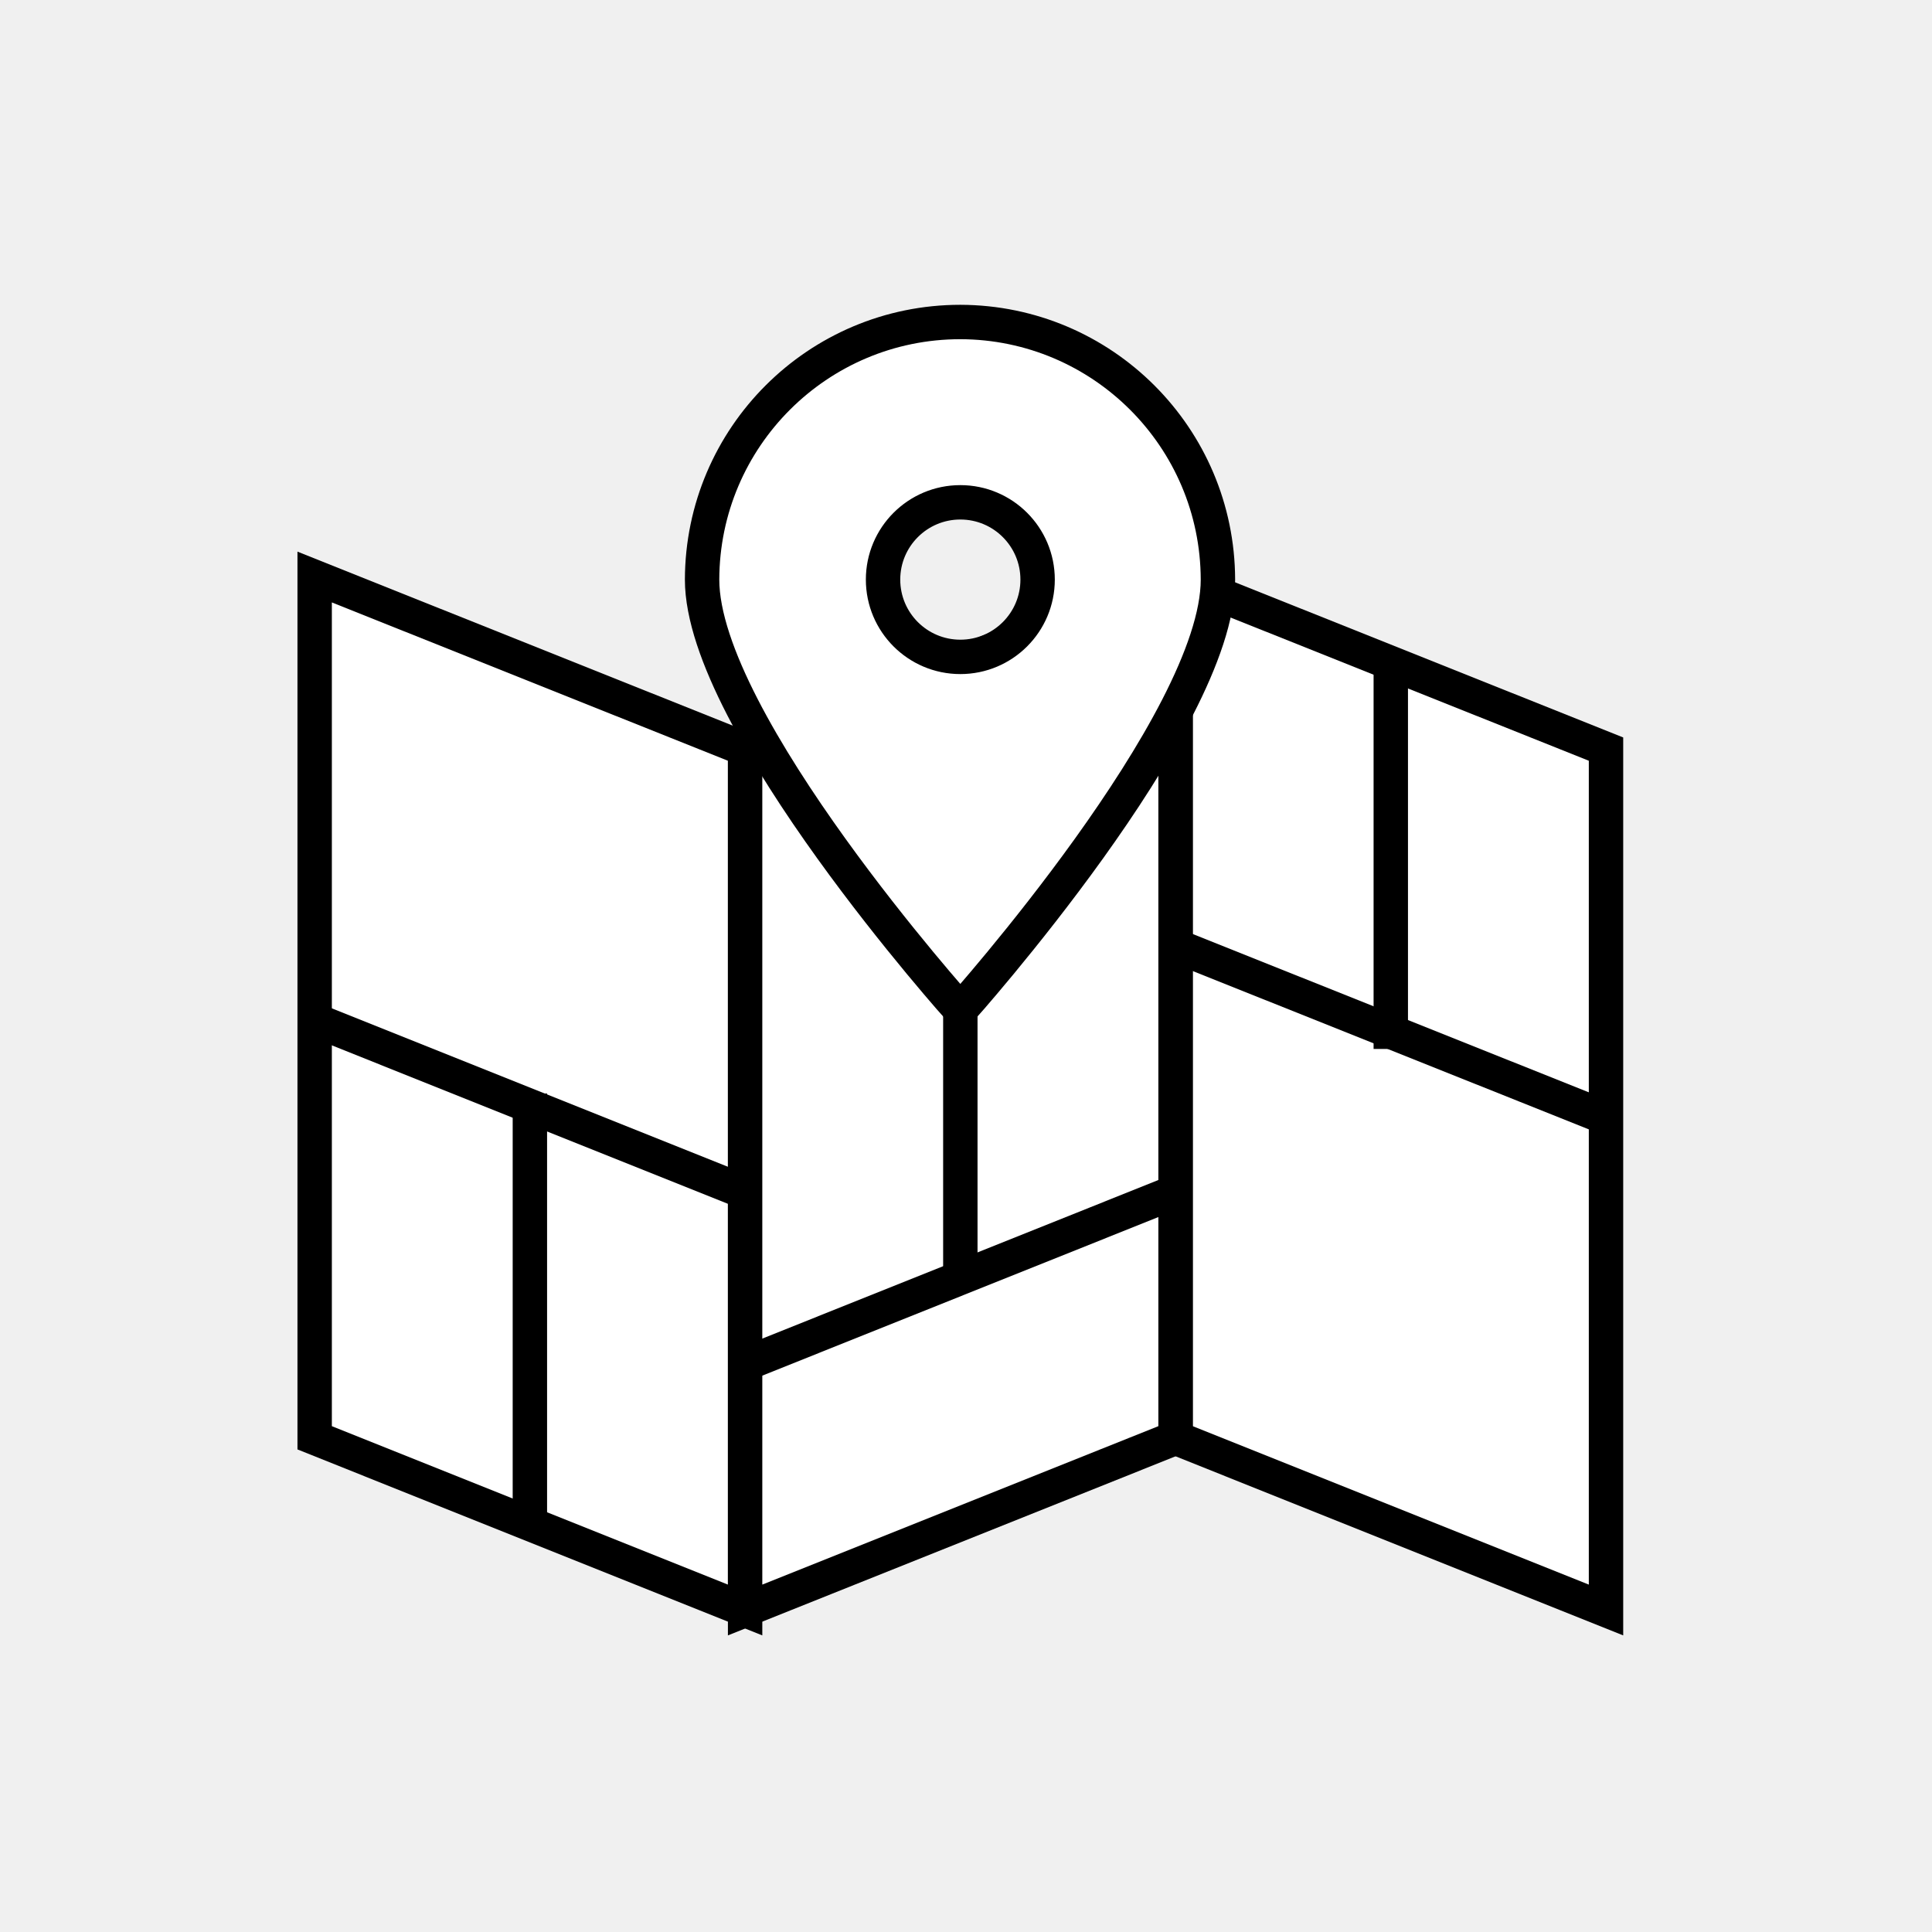
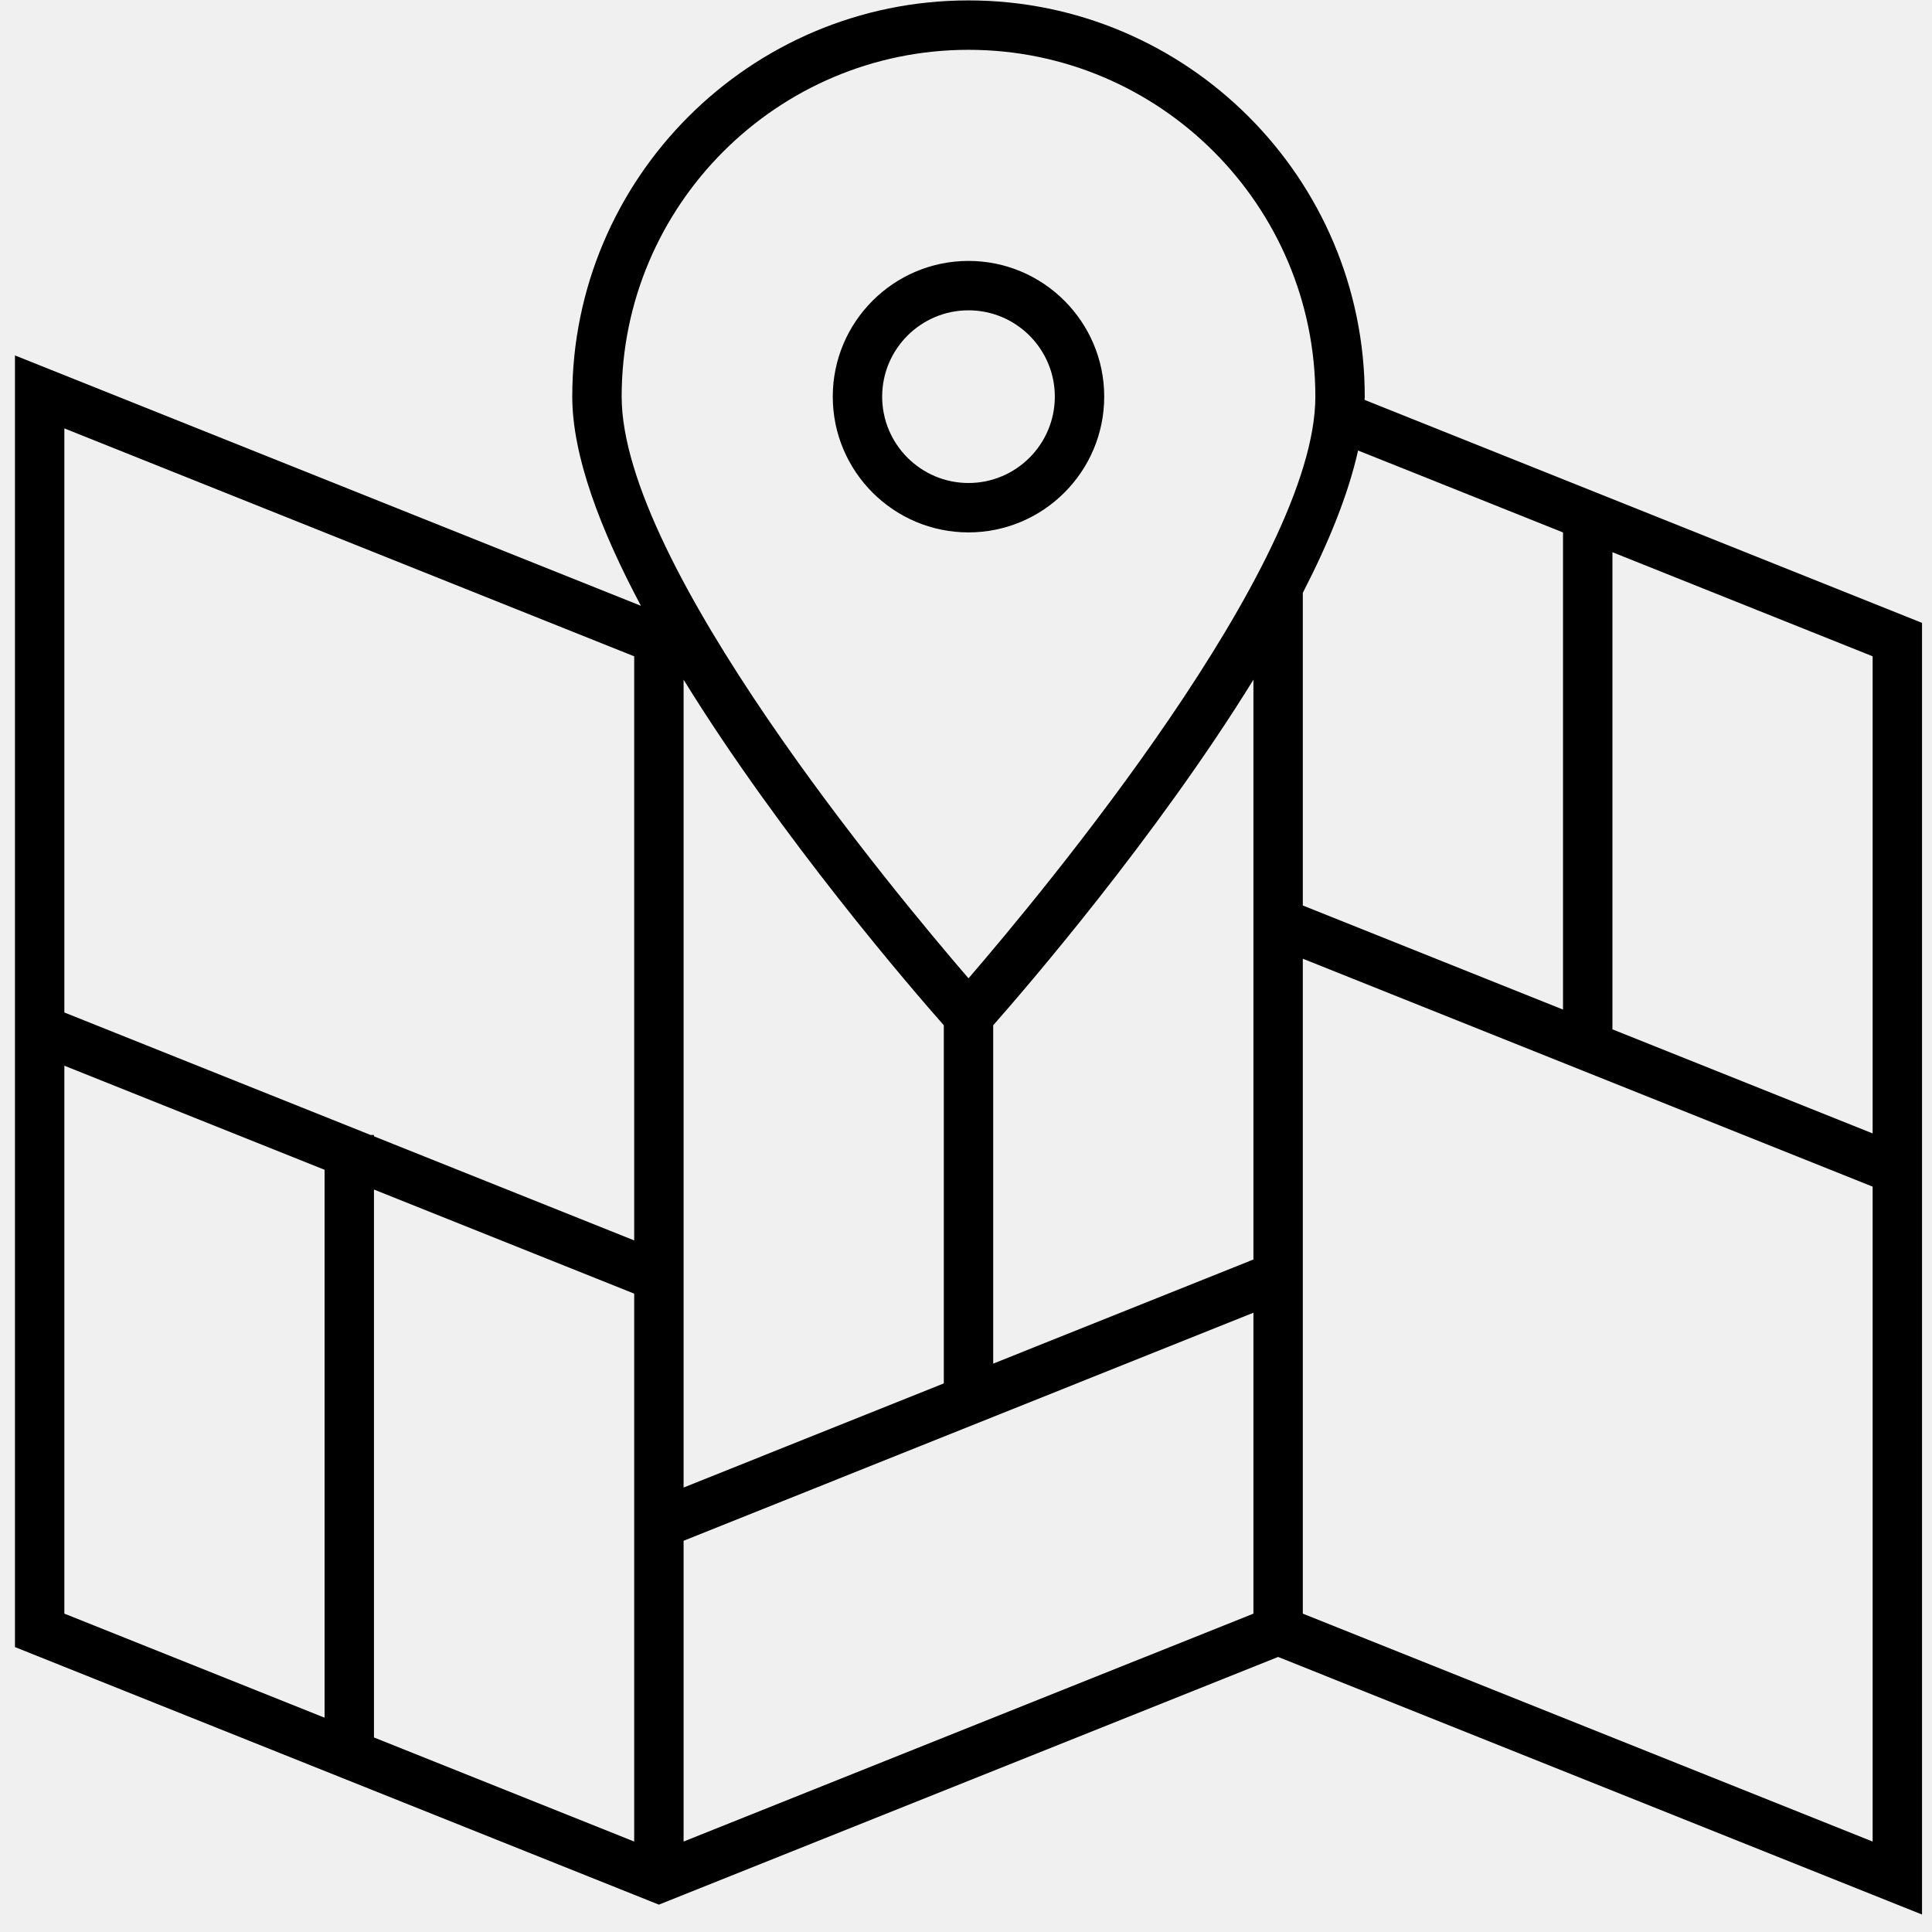
- <svg xmlns="http://www.w3.org/2000/svg" viewBox="0 0 150 150">
-   <defs>
-     <style>.cls-1,.cls-3{fill:#fff;}.cls-2{fill:none;}.cls-2,.cls-3{stroke:#000;stroke-miterlimit:10;stroke-width:2.67px;}</style>
-   </defs>
-   <g id="Layer_1" data-name="Layer 1">
-     <polygon class="cls-1" points="57.85 125 24.43 111.63 24.43 44.8 57.85 58.16 57.85 125" />
-     <polygon class="cls-2" points="57.85 125 24.43 111.63 24.43 44.8 57.85 58.16 57.85 125" />
-     <polygon class="cls-1" points="91.27 44.8 124.69 58.16 124.69 125 91.27 111.63 91.27 44.8" />
-     <polygon class="cls-2" points="91.27 44.8 124.69 58.16 124.69 125 91.27 111.63 91.27 44.8" />
-     <polygon class="cls-1" points="57.85 125 91.27 111.63 91.27 44.8 57.85 58.16 57.85 125" />
-     <polygon class="cls-2" points="57.85 125 91.27 111.63 91.27 44.8 57.85 58.16 57.85 125" />
-     <line class="cls-3" x1="24.43" y1="79.19" x2="57.85" y2="92.56" />
-     <line class="cls-3" x1="57.85" y1="105.9" x2="91.27" y2="92.52" />
-     <line class="cls-3" x1="91.27" y1="73.42" x2="124.69" y2="86.78" />
-     <line class="cls-3" x1="107.98" y1="51.48" x2="107.98" y2="81.44" />
-     <line class="cls-3" x1="41.14" y1="84.9" x2="41.14" y2="118.32" />
-     <line class="cls-3" x1="74.56" y1="99.21" x2="74.56" y2="55.5" />
-     <path class="cls-3" d="M74.56,25a20.05,20.05,0,0,0-20.05,20c0,11.08,20.05,33.42,20.05,33.42s20-22.34,20-33.42A20.05,20.05,0,0,0,74.56,25Zm0,26a6,6,0,1,1,6-6A6,6,0,0,1,74.56,51Z" />
+ <svg xmlns="http://www.w3.org/2000/svg" width="74px" height="74px" viewBox="0 0 74 74" version="1.1">
+   <defs />
+   <g id="Symbols" stroke="none" stroke-width="1" fill="none" fill-rule="evenodd">
+     <g id="location_white" fill="#000000">
+       <path d="M33.789,15.192 C33.789,13.369 35.272,11.886 37.096,11.886 C38.92,11.886 40.402,13.369 40.402,15.192 C40.402,17.016 38.92,18.5 37.096,18.5 C35.272,18.5 33.789,17.016 33.789,15.192 M42.294,15.192 C42.294,12.326 39.962,9.994 37.096,9.994 C34.229,9.994 31.897,12.326 31.897,15.192 C31.897,18.06 34.229,20.392 37.096,20.392 C39.962,20.392 42.294,18.06 42.294,15.192" id="Fill-28" />
+       <path d="M71.726,43.412 L61.76,39.426 L61.76,21.151 L71.726,25.138 L71.726,43.412 Z M71.726,70.535 L49.901,61.806 L49.901,36.721 L71.726,45.451 L71.726,70.535 Z M38.042,52.23 L38.042,39.27 C39.228,37.925 44.261,32.106 48.009,26.034 L48.009,48.241 L38.042,52.23 Z M48.009,61.806 L26.183,70.535 L26.183,59.015 L48.009,50.28 L48.009,61.806 Z M24.291,47.51 L14.324,43.524 L14.324,43.472 L14.195,43.472 L2.465,38.78 L2.465,16.408 L24.291,25.138 L24.291,47.51 Z M24.291,70.535 L14.324,66.549 L14.324,45.562 L24.291,49.549 L24.291,70.535 Z M12.432,65.791 L2.465,61.806 L2.465,40.819 L12.432,44.805 L12.432,65.791 Z M36.15,39.27 L36.15,52.987 L26.183,56.976 L26.183,26.034 C29.93,32.106 34.962,37.925 36.15,39.27 Z M37.096,1.908 C44.421,1.908 50.381,7.867 50.381,15.192 C50.381,21.626 39.935,34.179 37.096,37.472 C34.255,34.178 23.811,21.628 23.811,15.192 C23.811,7.867 29.771,1.908 37.096,1.908 Z M59.867,20.394 L59.867,38.669 L49.901,34.682 L49.901,22.706 C50.889,20.79 51.646,18.929 52.017,17.255 L59.867,20.394 Z M52.266,15.316 C52.267,15.275 52.273,15.232 52.273,15.192 C52.273,6.824 45.465,0.016 37.096,0.016 C28.728,0.016 21.919,6.824 21.919,15.192 C21.919,17.449 22.991,20.279 24.549,23.203 L0.573,13.613 L0.573,63.087 L24.291,72.574 L25.237,72.952 L26.183,72.574 L48.955,63.465 L73.618,73.331 L73.618,23.857 L52.266,15.316 Z" id="Fill-29" />
+     </g>
  </g>
</svg>
